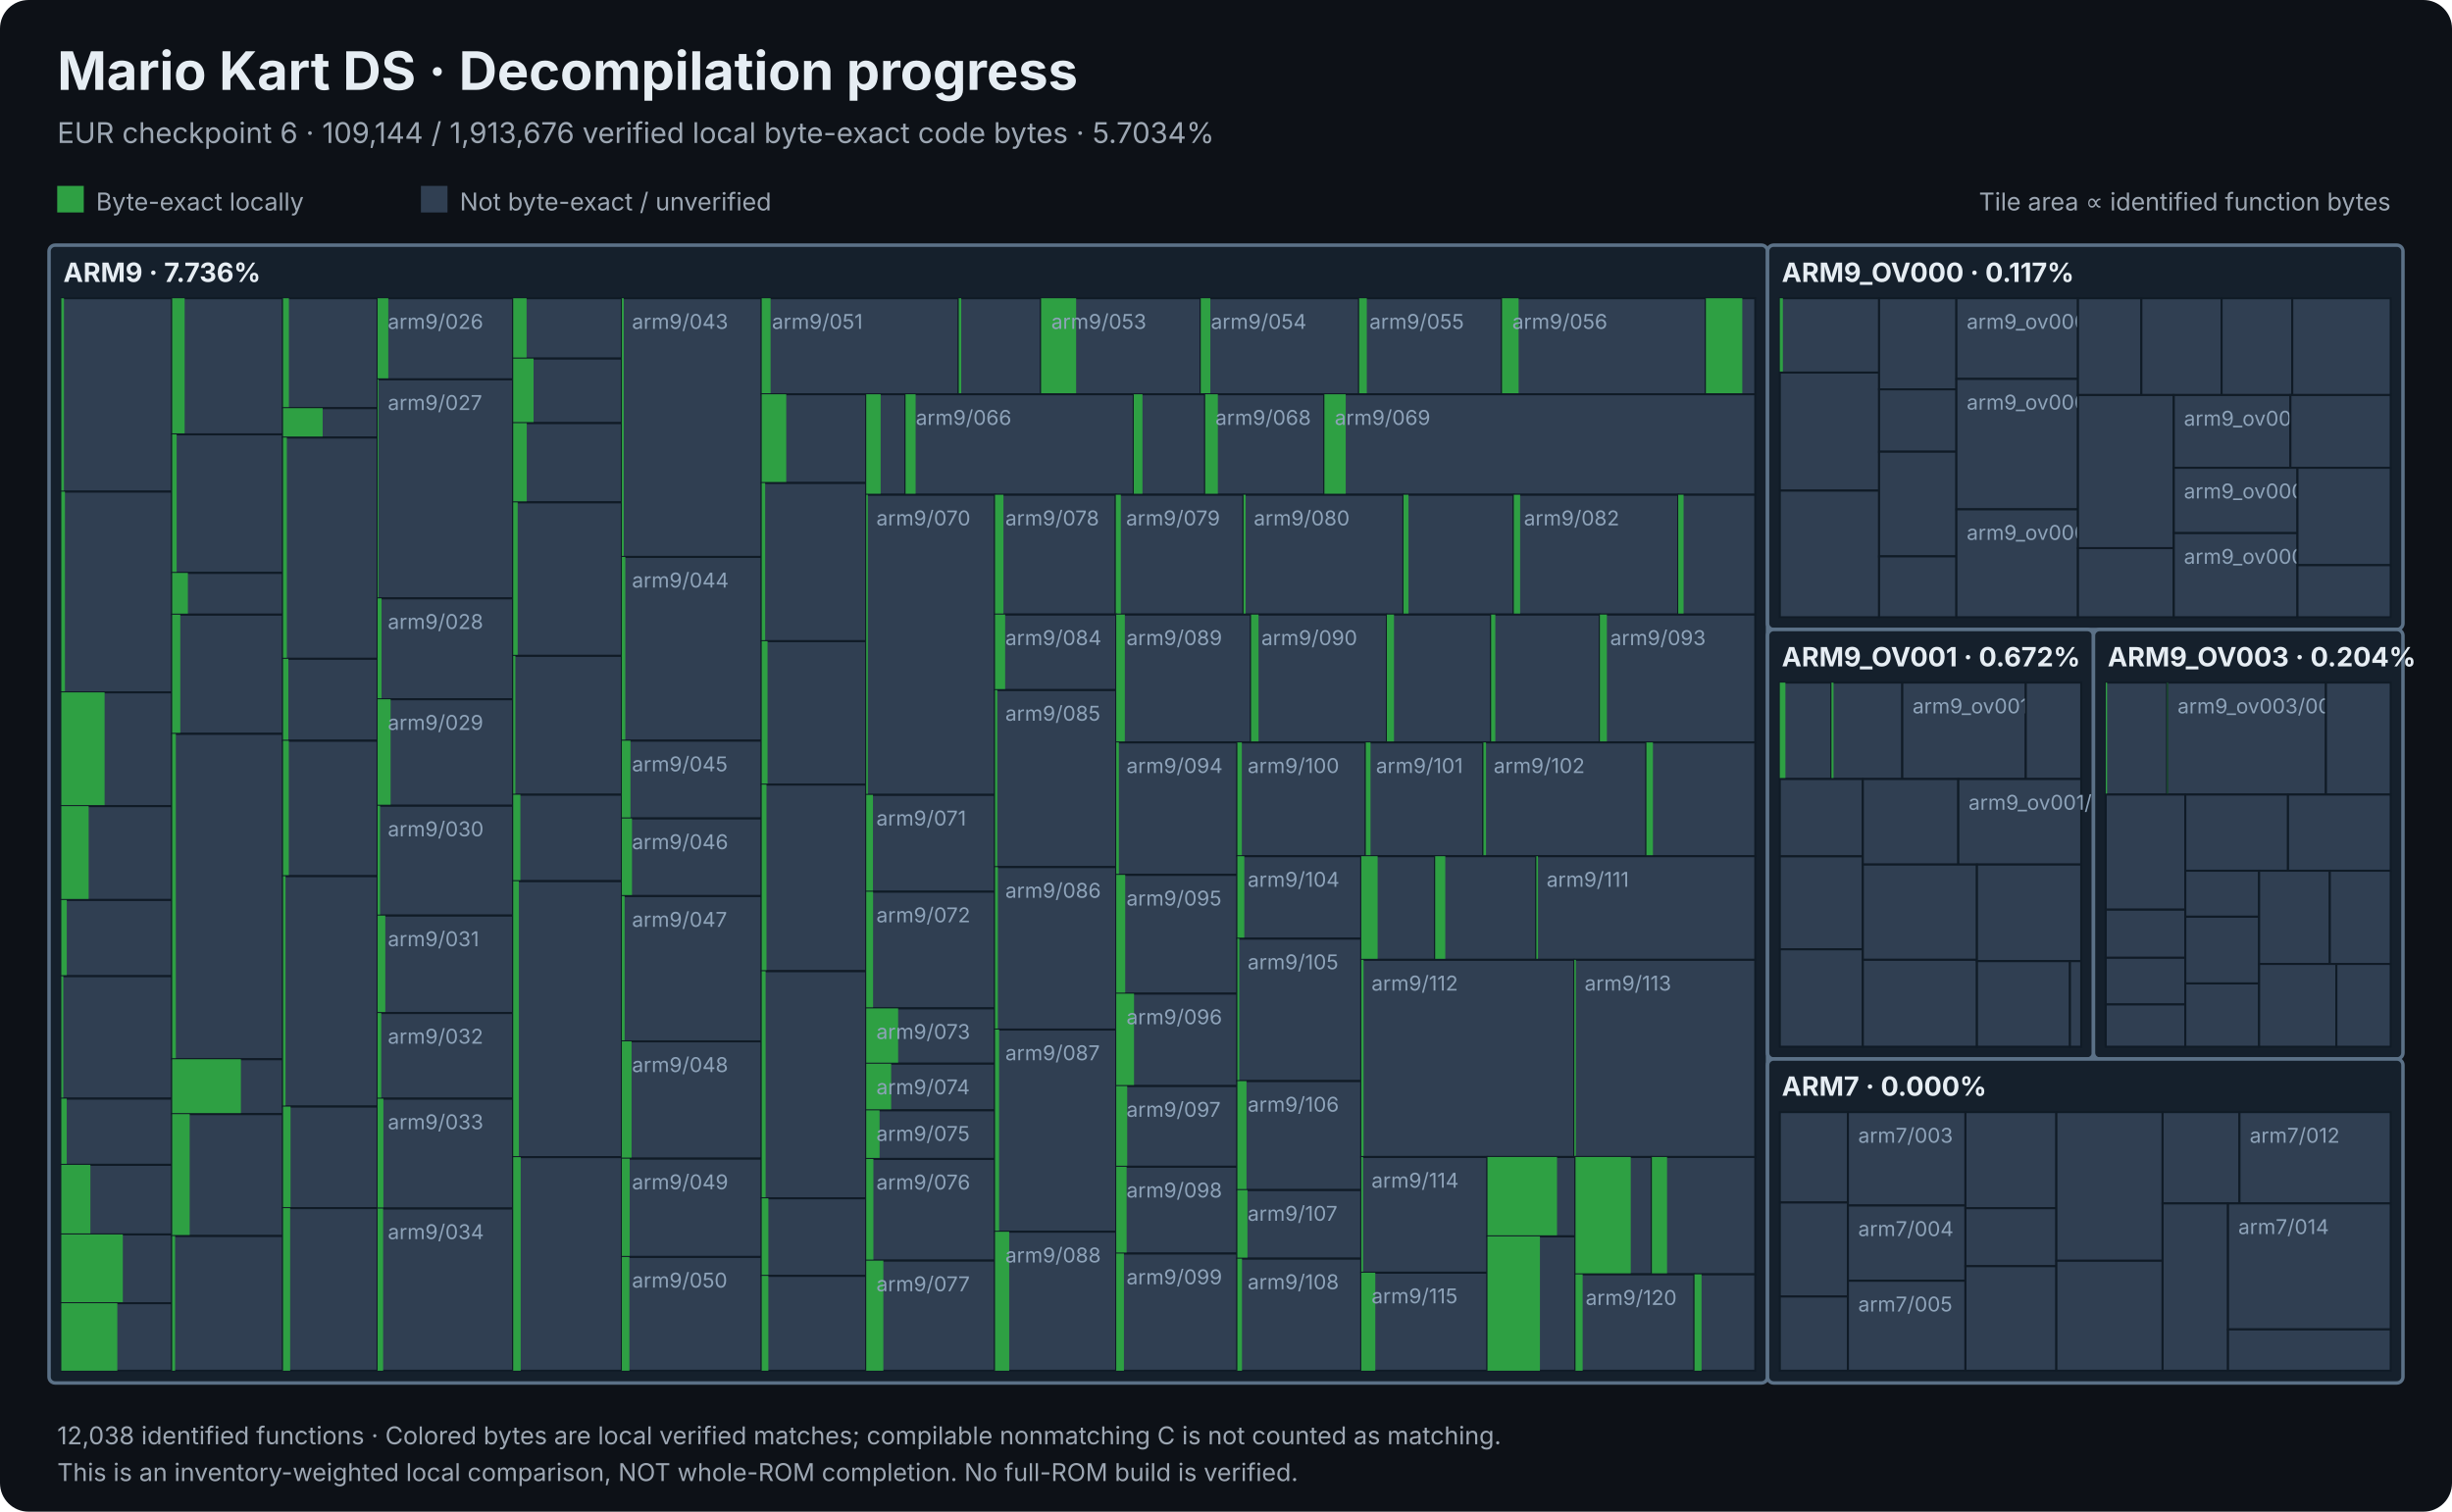
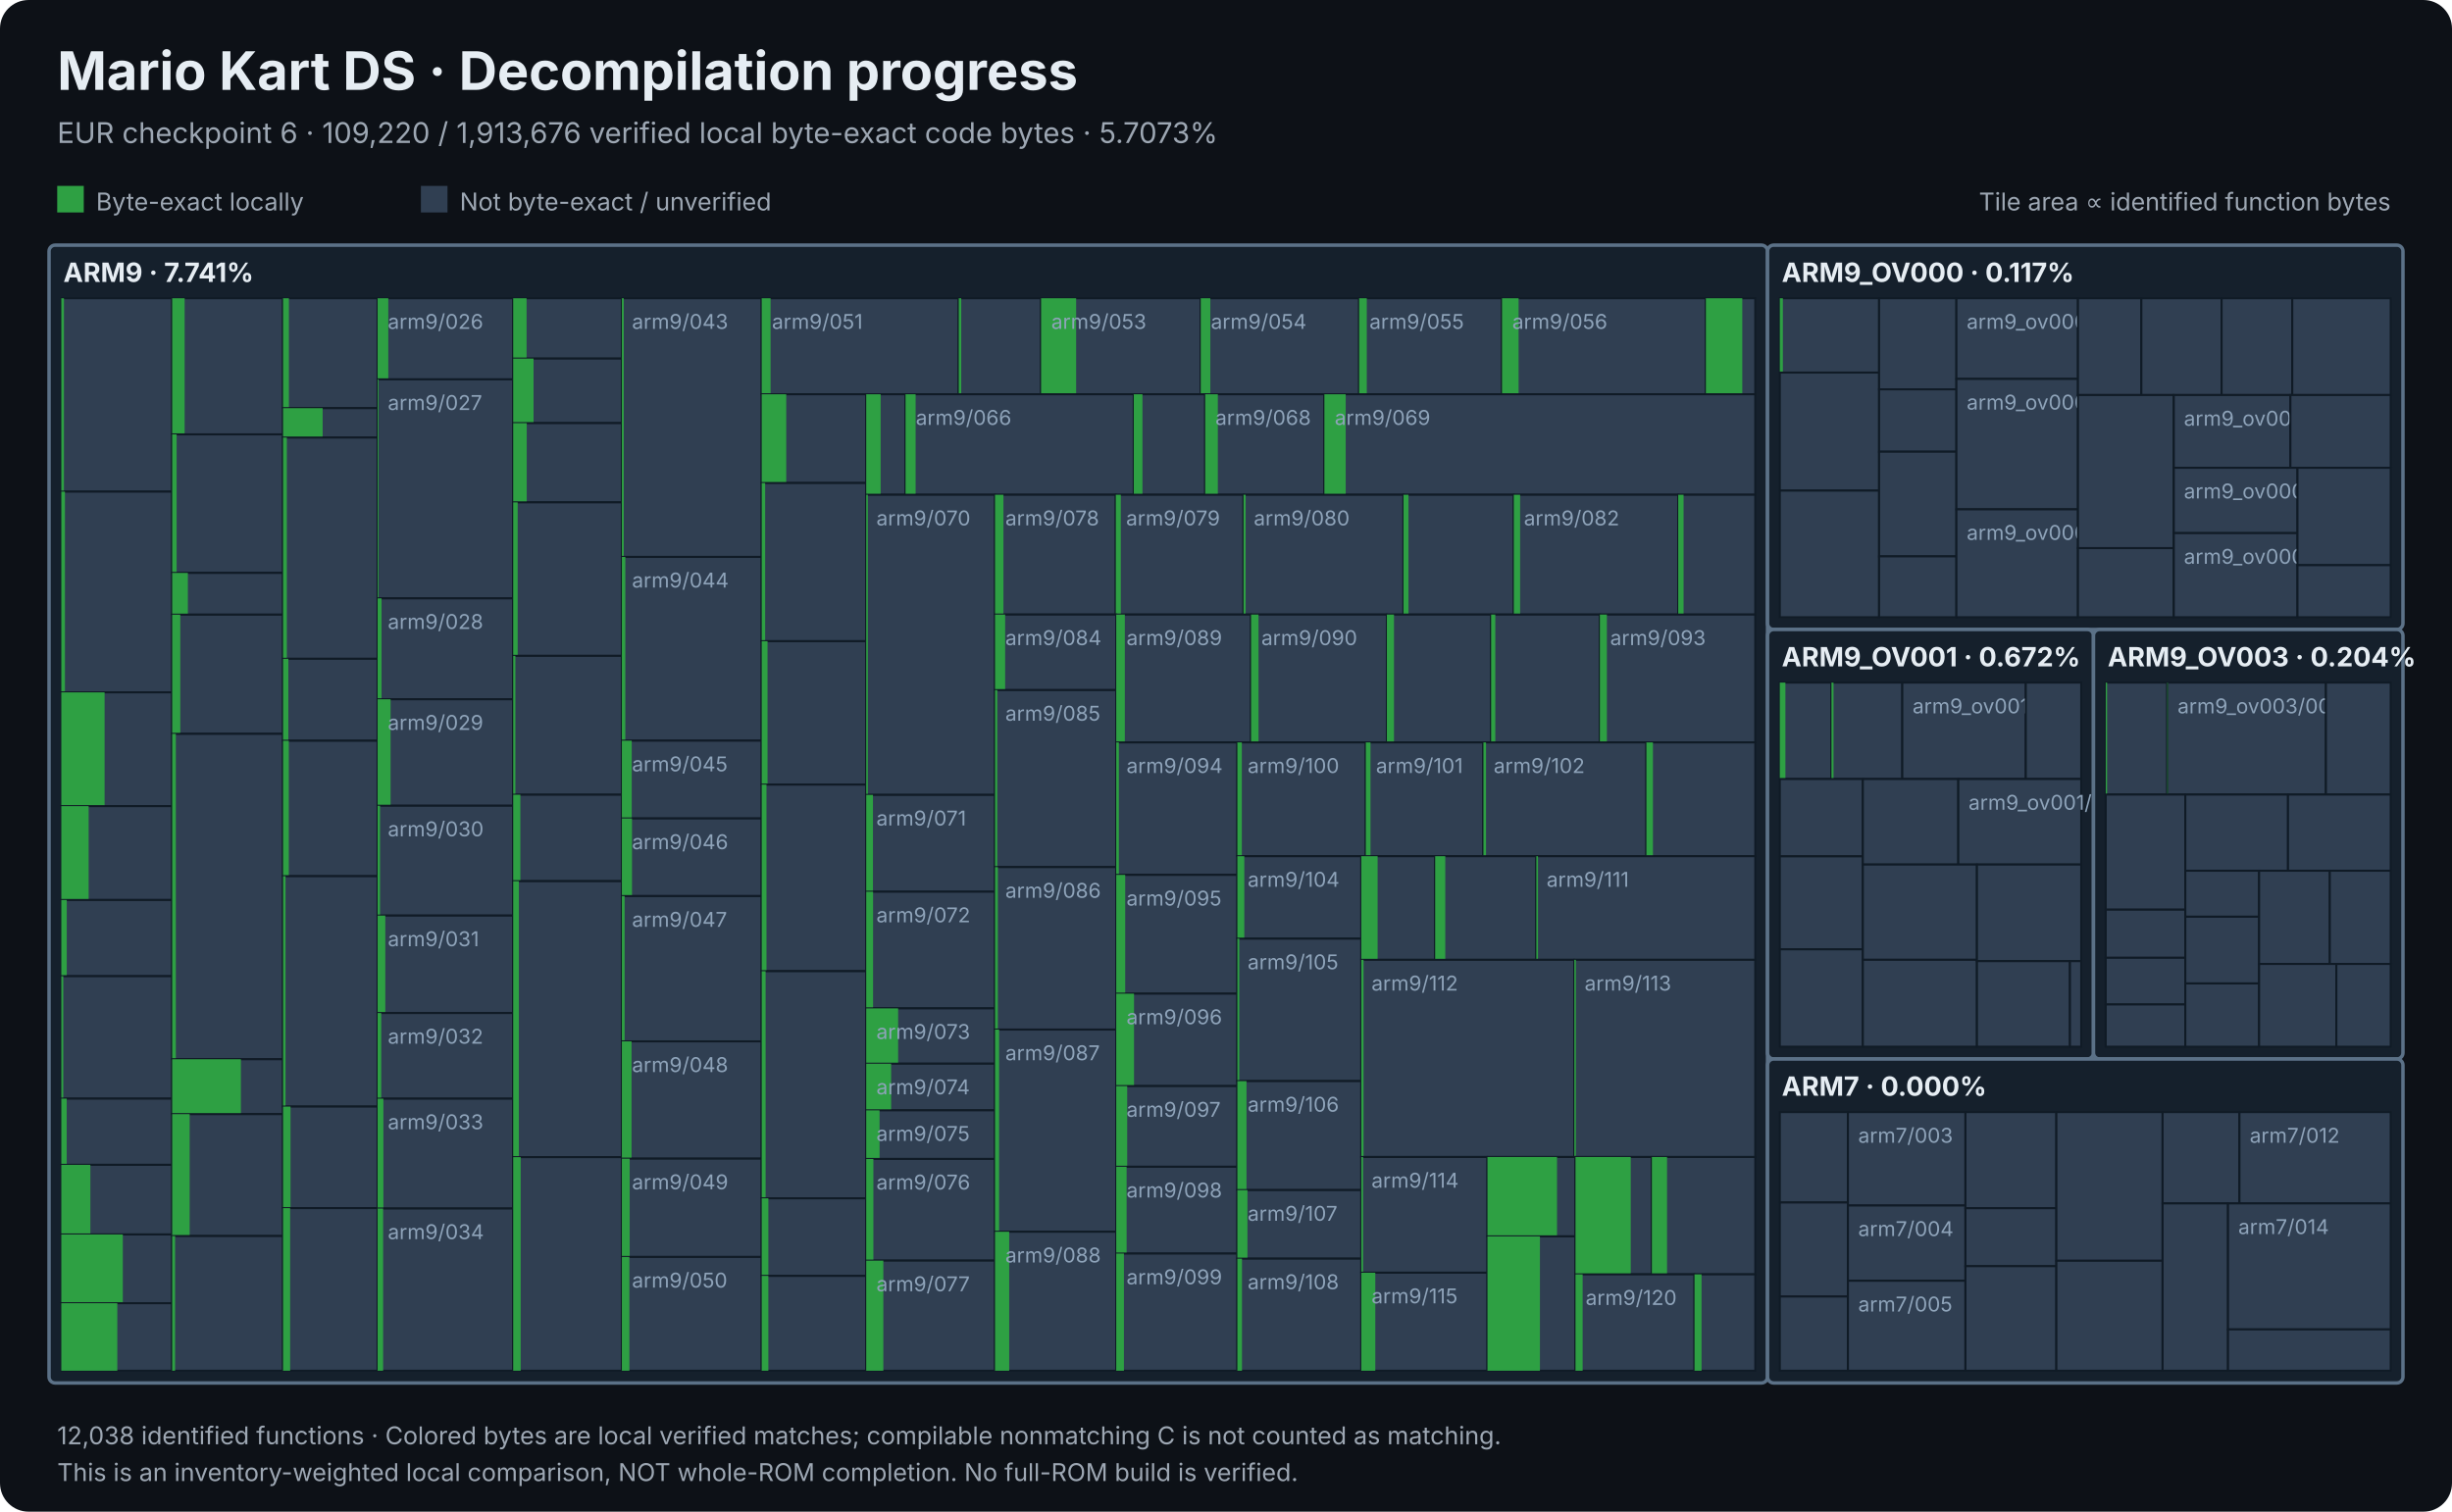
<svg xmlns="http://www.w3.org/2000/svg" viewBox="0 0 1200 740" width="1200" height="740" role="img" aria-label="Mario Kart DS local decompilation progress treemap">
  <rect width="1200" height="740" rx="14" fill="#0d1117" />
  <style>text{font-family:Inter,Segoe UI,Arial,sans-serif}.heading{fill:#e6edf3;font-weight:700}.light{fill:#9da7b3}.module{fill:#e6edf3;font-weight:700}.tile{fill:#8ea3b9;font-size:10px;pointer-events:none}</style>
  <text x="28" y="44" class="heading" font-size="26">Mario Kart DS · Decompilation progress</text>
-   <text x="28" y="70" class="light" font-size="14">EUR checkpoint 6 · 109,144 / 1,913,676 verified local byte-exact code bytes · 5.7034%</text>
+   <text x="28" y="70" class="light" font-size="14">EUR checkpoint 6 · 109,220 / 1,913,676 verified local byte-exact code bytes · 5.7073%</text>
  <rect x="28" y="91" width="13" height="13" fill="#2ea043" />
  <text x="47" y="103" class="light" font-size="12">Byte-exact locally</text>
  <rect x="206" y="91" width="13" height="13" fill="#303f52" />
  <text x="225" y="103" class="light" font-size="12">Not byte-exact / unverified</text>
  <text x="1170" y="103" text-anchor="end" class="light" font-size="12">Tile area ∝ identified function bytes</text>
  <rect x="24.00" y="120.00" width="841.03" height="557.00" rx="3" fill="#15202c" stroke="#5b7187" stroke-width="1.7" />
  <rect x="30.00" y="146.00" width="54.26" height="94.67" fill="#303f52" stroke="#101b26" stroke-width="1" />
  <rect x="30.00" y="146.00" width="1.303" height="94.67" fill="#2ea043" />
  <rect x="30.00" y="240.67" width="54.26" height="98.25" fill="#303f52" stroke="#101b26" stroke-width="1" />
  <rect x="30.00" y="240.67" width="1.788" height="98.25" fill="#2ea043" />
  <rect x="30.00" y="338.93" width="54.26" height="55.70" fill="#303f52" stroke="#101b26" stroke-width="1" />
  <rect x="30.00" y="338.93" width="21.188" height="55.70" fill="#2ea043" />
  <rect x="30.00" y="394.62" width="54.26" height="45.95" fill="#303f52" stroke="#101b26" stroke-width="1" />
  <rect x="30.00" y="394.62" width="13.384" height="45.95" fill="#2ea043" />
  <rect x="30.00" y="440.57" width="54.26" height="37.31" fill="#303f52" stroke="#101b26" stroke-width="1" />
  <rect x="30.00" y="440.57" width="2.672" height="37.31" fill="#2ea043" />
  <rect x="30.00" y="477.88" width="54.26" height="59.93" fill="#303f52" stroke="#101b26" stroke-width="1" />
  <rect x="30.00" y="477.88" width="0.977" height="59.93" fill="#2ea043" />
  <rect x="30.00" y="537.81" width="54.26" height="32.41" fill="#303f52" stroke="#101b26" stroke-width="1" />
  <rect x="30.00" y="537.81" width="2.653" height="32.41" fill="#2ea043" />
  <rect x="30.00" y="570.22" width="54.26" height="34.08" fill="#303f52" stroke="#101b26" stroke-width="1" />
  <rect x="30.00" y="570.22" width="14.222" height="34.08" fill="#2ea043" />
  <rect x="30.00" y="604.30" width="54.26" height="33.65" fill="#303f52" stroke="#101b26" stroke-width="1" />
  <rect x="30.00" y="604.30" width="30.109" height="33.65" fill="#2ea043" />
  <rect x="30.00" y="637.95" width="54.26" height="33.05" fill="#303f52" stroke="#101b26" stroke-width="1" />
  <rect x="30.00" y="637.95" width="27.411" height="33.05" fill="#2ea043" />
  <rect x="84.26" y="146.00" width="54.26" height="66.64" fill="#303f52" stroke="#101b26" stroke-width="1" />
  <rect x="84.26" y="146.00" width="6.096" height="66.64" fill="#2ea043" />
  <rect x="84.26" y="212.64" width="54.26" height="67.81" fill="#303f52" stroke="#101b26" stroke-width="1" />
  <rect x="84.26" y="212.64" width="2.187" height="67.81" fill="#2ea043" />
  <rect x="84.26" y="280.45" width="54.26" height="20.44" fill="#303f52" stroke="#101b26" stroke-width="1" />
  <rect x="84.26" y="280.45" width="7.682" height="20.44" fill="#2ea043" />
  <rect x="84.26" y="300.89" width="54.26" height="58.35" fill="#303f52" stroke="#101b26" stroke-width="1" />
  <rect x="84.26" y="300.89" width="3.972" height="58.35" fill="#2ea043" />
  <rect x="84.26" y="359.24" width="54.26" height="159.28" fill="#303f52" stroke="#101b26" stroke-width="1" />
  <rect x="84.26" y="359.24" width="1.792" height="159.28" fill="#2ea043" />
  <rect x="84.26" y="518.52" width="54.26" height="26.87" fill="#303f52" stroke="#101b26" stroke-width="1" />
  <rect x="84.26" y="518.52" width="33.626" height="26.87" fill="#2ea043" />
  <rect x="84.26" y="545.39" width="54.26" height="59.68" fill="#303f52" stroke="#101b26" stroke-width="1" />
  <rect x="84.26" y="545.39" width="8.560" height="59.68" fill="#2ea043" />
  <rect x="84.26" y="605.07" width="54.26" height="65.93" fill="#303f52" stroke="#101b26" stroke-width="1" />
  <rect x="84.26" y="605.07" width="1.436" height="65.93" fill="#2ea043" />
  <rect x="138.52" y="146.00" width="46.28" height="53.80" fill="#303f52" stroke="#101b26" stroke-width="1" />
  <rect x="138.52" y="146.00" width="2.861" height="53.80" fill="#2ea043" />
  <rect x="138.52" y="199.80" width="46.28" height="14.40" fill="#303f52" stroke="#101b26" stroke-width="1" />
  <rect x="138.52" y="199.80" width="19.378" height="14.40" fill="#2ea043" />
  <rect x="138.52" y="214.20" width="46.28" height="108.30" fill="#303f52" stroke="#101b26" stroke-width="1" />
  <rect x="138.52" y="214.20" width="1.864" height="108.30" fill="#2ea043" />
  <rect x="138.52" y="322.50" width="46.28" height="40.12" fill="#303f52" stroke="#101b26" stroke-width="1" />
  <rect x="138.52" y="322.50" width="2.609" height="40.12" fill="#2ea043" />
  <rect x="138.52" y="362.62" width="46.28" height="66.30" fill="#303f52" stroke="#101b26" stroke-width="1" />
  <rect x="138.52" y="362.62" width="2.819" height="66.30" fill="#2ea043" />
  <rect x="138.52" y="428.92" width="46.28" height="112.77" fill="#303f52" stroke="#101b26" stroke-width="1" />
  <rect x="138.52" y="428.92" width="1.227" height="112.77" fill="#2ea043" />
  <rect x="138.52" y="541.70" width="46.28" height="49.72" fill="#303f52" stroke="#101b26" stroke-width="1" />
  <rect x="138.52" y="541.70" width="3.659" height="49.72" fill="#2ea043" />
  <rect x="138.52" y="591.41" width="46.28" height="79.59" fill="#303f52" stroke="#101b26" stroke-width="1" />
  <rect x="138.52" y="591.41" width="3.476" height="79.59" fill="#2ea043" />
  <rect x="184.80" y="146.00" width="66.35" height="39.71" fill="#303f52" stroke="#101b26" stroke-width="1" />
  <rect x="184.80" y="146.00" width="5.225" height="39.71" fill="#2ea043" />
  <text x="189.8" y="161.0" class="tile">arm9/026</text>
  <rect x="184.80" y="185.71" width="66.35" height="107.21" fill="#303f52" stroke="#101b26" stroke-width="1" />
  <rect x="184.80" y="185.71" width="0.442" height="107.21" fill="#2ea043" />
  <text x="189.8" y="200.7" class="tile">arm9/027</text>
  <rect x="184.80" y="292.92" width="66.35" height="49.38" fill="#303f52" stroke="#101b26" stroke-width="1" />
  <rect x="184.80" y="292.92" width="1.930" height="49.38" fill="#2ea043" />
  <text x="189.8" y="307.9" class="tile">arm9/028</text>
  <rect x="184.80" y="342.31" width="66.35" height="52.12" fill="#303f52" stroke="#101b26" stroke-width="1" />
  <rect x="184.80" y="342.31" width="6.347" height="52.12" fill="#2ea043" />
  <text x="189.8" y="357.3" class="tile">arm9/029</text>
  <rect x="184.80" y="394.43" width="66.35" height="53.78" fill="#303f52" stroke="#101b26" stroke-width="1" />
  <rect x="184.80" y="394.43" width="1.193" height="53.78" fill="#2ea043" />
  <text x="189.8" y="409.4" class="tile">arm9/030</text>
  <rect x="184.80" y="448.21" width="66.35" height="47.69" fill="#303f52" stroke="#101b26" stroke-width="1" />
  <rect x="184.80" y="448.21" width="3.763" height="47.69" fill="#2ea043" />
  <text x="189.8" y="463.2" class="tile">arm9/031</text>
  <rect x="184.80" y="495.90" width="66.35" height="41.94" fill="#303f52" stroke="#101b26" stroke-width="1" />
  <rect x="184.80" y="495.90" width="1.768" height="41.94" fill="#2ea043" />
  <text x="189.8" y="510.9" class="tile">arm9/032</text>
  <rect x="184.80" y="537.83" width="66.35" height="53.77" fill="#303f52" stroke="#101b26" stroke-width="1" />
  <rect x="184.80" y="537.83" width="2.828" height="53.77" fill="#2ea043" />
  <text x="189.8" y="552.8" class="tile">arm9/033</text>
  <rect x="184.80" y="591.60" width="66.35" height="79.40" fill="#303f52" stroke="#101b26" stroke-width="1" />
  <rect x="184.80" y="591.60" width="2.699" height="79.40" fill="#2ea043" />
  <text x="189.8" y="606.6" class="tile">arm9/034</text>
  <rect x="251.16" y="146.00" width="53.18" height="29.53" fill="#303f52" stroke="#101b26" stroke-width="1" />
  <rect x="251.16" y="146.00" width="6.540" height="29.53" fill="#2ea043" />
  <rect x="251.16" y="175.53" width="53.18" height="31.60" fill="#303f52" stroke="#101b26" stroke-width="1" />
  <rect x="251.16" y="175.53" width="9.959" height="31.60" fill="#2ea043" />
  <rect x="251.16" y="207.13" width="53.18" height="38.79" fill="#303f52" stroke="#101b26" stroke-width="1" />
  <rect x="251.16" y="207.13" width="6.618" height="38.79" fill="#2ea043" />
  <rect x="251.16" y="245.92" width="53.18" height="75.14" fill="#303f52" stroke="#101b26" stroke-width="1" />
  <rect x="251.16" y="245.92" width="2.189" height="75.14" fill="#2ea043" />
  <rect x="251.16" y="321.06" width="53.18" height="67.98" fill="#303f52" stroke="#101b26" stroke-width="1" />
  <rect x="251.16" y="321.06" width="1.063" height="67.98" fill="#2ea043" />
  <rect x="251.16" y="389.04" width="53.18" height="42.31" fill="#303f52" stroke="#101b26" stroke-width="1" />
  <rect x="251.16" y="389.04" width="3.504" height="42.31" fill="#2ea043" />
  <rect x="251.16" y="431.36" width="53.18" height="135.10" fill="#303f52" stroke="#101b26" stroke-width="1" />
  <rect x="251.16" y="431.36" width="2.776" height="135.10" fill="#2ea043" />
  <rect x="251.16" y="566.45" width="53.18" height="104.55" fill="#303f52" stroke="#101b26" stroke-width="1" />
  <rect x="251.16" y="566.45" width="3.659" height="104.55" fill="#2ea043" />
  <rect x="304.34" y="146.00" width="68.42" height="126.63" fill="#303f52" stroke="#101b26" stroke-width="1" />
  <rect x="304.34" y="146.00" width="0.925" height="126.63" fill="#2ea043" />
  <text x="309.3" y="161.0" class="tile">arm9/043</text>
  <rect x="304.34" y="272.63" width="68.42" height="89.96" fill="#303f52" stroke="#101b26" stroke-width="1" />
  <rect x="304.34" y="272.63" width="1.690" height="89.96" fill="#2ea043" />
  <text x="309.3" y="287.6" class="tile">arm9/044</text>
  <rect x="304.34" y="362.58" width="68.42" height="38.08" fill="#303f52" stroke="#101b26" stroke-width="1" />
-   <rect x="304.34" y="362.58" width="4.205" height="38.08" fill="#2ea043" />
+   <rect x="304.34" y="362.58" width="4.827" height="38.08" fill="#2ea043" />
  <text x="309.3" y="377.6" class="tile">arm9/045</text>
  <rect x="304.34" y="400.66" width="68.42" height="37.99" fill="#303f52" stroke="#101b26" stroke-width="1" />
  <rect x="304.34" y="400.66" width="4.953" height="37.99" fill="#2ea043" />
  <text x="309.3" y="415.7" class="tile">arm9/046</text>
  <rect x="304.34" y="438.65" width="68.42" height="71.12" fill="#303f52" stroke="#101b26" stroke-width="1" />
  <rect x="304.34" y="438.65" width="1.349" height="71.12" fill="#2ea043" />
  <text x="309.3" y="453.7" class="tile">arm9/047</text>
  <rect x="304.34" y="509.77" width="68.42" height="57.42" fill="#303f52" stroke="#101b26" stroke-width="1" />
  <rect x="304.34" y="509.77" width="4.731" height="57.42" fill="#2ea043" />
  <text x="309.3" y="524.8" class="tile">arm9/048</text>
  <rect x="304.34" y="567.19" width="68.42" height="48.12" fill="#303f52" stroke="#101b26" stroke-width="1" />
  <rect x="304.34" y="567.19" width="3.833" height="48.12" fill="#2ea043" />
  <text x="309.3" y="582.2" class="tile">arm9/049</text>
  <rect x="304.34" y="615.31" width="68.42" height="55.69" fill="#303f52" stroke="#101b26" stroke-width="1" />
  <rect x="304.34" y="615.31" width="3.681" height="55.69" fill="#2ea043" />
  <text x="309.3" y="630.3" class="tile">arm9/050</text>
  <rect x="372.77" y="146.00" width="96.43" height="47.00" fill="#303f52" stroke="#101b26" stroke-width="1" />
  <rect x="372.77" y="146.00" width="4.348" height="47.00" fill="#2ea043" />
  <text x="377.8" y="161.0" class="tile">arm9/051</text>
  <rect x="469.20" y="146.00" width="40.30" height="47.00" fill="#303f52" stroke="#101b26" stroke-width="1" />
  <rect x="469.20" y="146.00" width="1.220" height="47.00" fill="#2ea043" />
  <rect x="509.50" y="146.00" width="78.14" height="47.00" fill="#303f52" stroke="#101b26" stroke-width="1" />
  <rect x="509.50" y="146.00" width="17.155" height="47.00" fill="#2ea043" />
  <text x="514.5" y="161.0" class="tile">arm9/053</text>
  <rect x="587.64" y="146.00" width="77.53" height="47.00" fill="#303f52" stroke="#101b26" stroke-width="1" />
  <rect x="587.64" y="146.00" width="4.693" height="47.00" fill="#2ea043" />
  <text x="592.6" y="161.0" class="tile">arm9/054</text>
  <rect x="665.16" y="146.00" width="69.92" height="47.00" fill="#303f52" stroke="#101b26" stroke-width="1" />
  <rect x="665.16" y="146.00" width="3.738" height="47.00" fill="#2ea043" />
  <text x="670.2" y="161.0" class="tile">arm9/055</text>
  <rect x="735.08" y="146.00" width="99.77" height="47.00" fill="#303f52" stroke="#101b26" stroke-width="1" />
  <rect x="735.08" y="146.00" width="8.113" height="47.00" fill="#2ea043" />
  <text x="740.1" y="161.0" class="tile">arm9/056</text>
  <rect x="834.85" y="146.00" width="24.18" height="47.00" fill="#303f52" stroke="#101b26" stroke-width="1" />
  <rect x="834.85" y="146.00" width="17.817" height="47.00" fill="#2ea043" />
  <rect x="372.77" y="193.00" width="51.16" height="43.45" fill="#303f52" stroke="#101b26" stroke-width="1" />
  <rect x="372.77" y="193.00" width="12.017" height="43.45" fill="#2ea043" />
  <rect x="372.77" y="236.45" width="51.16" height="77.43" fill="#303f52" stroke="#101b26" stroke-width="1" />
  <rect x="372.77" y="236.45" width="1.698" height="77.43" fill="#2ea043" />
  <rect x="372.77" y="313.88" width="51.16" height="70.22" fill="#303f52" stroke="#101b26" stroke-width="1" />
  <rect x="372.77" y="313.88" width="2.857" height="70.22" fill="#2ea043" />
  <rect x="372.77" y="384.09" width="51.16" height="91.33" fill="#303f52" stroke="#101b26" stroke-width="1" />
  <rect x="372.77" y="384.09" width="2.347" height="91.33" fill="#2ea043" />
  <rect x="372.77" y="475.43" width="51.16" height="111.18" fill="#303f52" stroke="#101b26" stroke-width="1" />
  <rect x="372.77" y="475.43" width="1.917" height="111.18" fill="#2ea043" />
  <rect x="372.77" y="586.61" width="51.16" height="37.96" fill="#303f52" stroke="#101b26" stroke-width="1" />
  <rect x="372.77" y="586.61" width="3.266" height="37.96" fill="#2ea043" />
  <rect x="372.77" y="624.57" width="51.16" height="46.43" fill="#303f52" stroke="#101b26" stroke-width="1" />
  <rect x="372.77" y="624.57" width="3.261" height="46.43" fill="#2ea043" />
  <rect x="423.93" y="193.00" width="19.24" height="49.20" fill="#303f52" stroke="#101b26" stroke-width="1" />
  <rect x="423.93" y="193.00" width="7.054" height="49.20" fill="#2ea043" />
  <rect x="443.17" y="193.00" width="111.70" height="49.20" fill="#303f52" stroke="#101b26" stroke-width="1" />
  <rect x="443.17" y="193.00" width="4.926" height="49.20" fill="#2ea043" />
  <text x="448.2" y="208.0" class="tile">arm9/066</text>
  <rect x="554.87" y="193.00" width="34.95" height="49.20" fill="#303f52" stroke="#101b26" stroke-width="1" />
  <rect x="554.87" y="193.00" width="4.243" height="49.20" fill="#2ea043" />
  <rect x="589.82" y="193.00" width="58.33" height="49.20" fill="#303f52" stroke="#101b26" stroke-width="1" />
  <rect x="589.82" y="193.00" width="6.180" height="49.20" fill="#2ea043" />
  <text x="594.8" y="208.0" class="tile">arm9/068</text>
  <rect x="648.15" y="193.00" width="210.88" height="49.20" fill="#303f52" stroke="#101b26" stroke-width="1" />
  <rect x="648.15" y="193.00" width="10.435" height="49.20" fill="#2ea043" />
  <text x="653.2" y="208.0" class="tile">arm9/069</text>
  <rect x="423.93" y="242.20" width="63.03" height="146.92" fill="#303f52" stroke="#101b26" stroke-width="1" />
  <rect x="423.93" y="242.20" width="0.789" height="146.92" fill="#2ea043" />
  <text x="428.9" y="257.2" class="tile">arm9/070</text>
  <rect x="423.93" y="389.12" width="63.03" height="47.39" fill="#303f52" stroke="#101b26" stroke-width="1" />
  <rect x="423.93" y="389.12" width="3.287" height="47.39" fill="#2ea043" />
  <text x="428.9" y="404.1" class="tile">arm9/071</text>
  <rect x="423.93" y="436.51" width="63.03" height="57.12" fill="#303f52" stroke="#101b26" stroke-width="1" />
  <rect x="423.93" y="436.51" width="3.349" height="57.12" fill="#2ea043" />
  <text x="428.9" y="451.5" class="tile">arm9/072</text>
  <rect x="423.93" y="493.63" width="63.03" height="27.06" fill="#303f52" stroke="#101b26" stroke-width="1" />
  <rect x="423.93" y="493.63" width="15.609" height="27.06" fill="#2ea043" />
  <text x="428.9" y="508.6" class="tile">arm9/073</text>
  <rect x="423.93" y="520.70" width="63.03" height="22.84" fill="#303f52" stroke="#101b26" stroke-width="1" />
  <rect x="423.93" y="520.70" width="12.192" height="22.84" fill="#2ea043" />
  <text x="428.9" y="535.7" class="tile">arm9/074</text>
  <rect x="423.93" y="543.54" width="63.03" height="23.80" fill="#303f52" stroke="#101b26" stroke-width="1" />
  <rect x="423.93" y="543.54" width="6.518" height="23.80" fill="#2ea043" />
  <text x="428.9" y="558.5" class="tile">arm9/075</text>
  <rect x="423.93" y="567.34" width="63.03" height="49.77" fill="#303f52" stroke="#101b26" stroke-width="1" />
  <rect x="423.93" y="567.34" width="3.505" height="49.77" fill="#2ea043" />
  <text x="428.9" y="582.3" class="tile">arm9/076</text>
  <rect x="423.93" y="617.11" width="63.03" height="53.89" fill="#303f52" stroke="#101b26" stroke-width="1" />
  <rect x="423.93" y="617.11" width="8.371" height="53.89" fill="#2ea043" />
  <text x="428.9" y="632.1" class="tile">arm9/077</text>
  <rect x="486.96" y="242.20" width="59.11" height="58.65" fill="#303f52" stroke="#101b26" stroke-width="1" />
  <rect x="486.96" y="242.20" width="4.122" height="58.65" fill="#2ea043" />
  <text x="492.0" y="257.2" class="tile">arm9/078</text>
  <rect x="546.07" y="242.20" width="62.50" height="58.65" fill="#303f52" stroke="#101b26" stroke-width="1" />
  <rect x="546.07" y="242.20" width="2.443" height="58.65" fill="#2ea043" />
  <text x="551.1" y="257.2" class="tile">arm9/079</text>
  <rect x="608.57" y="242.20" width="78.28" height="58.65" fill="#303f52" stroke="#101b26" stroke-width="1" />
  <rect x="608.57" y="242.20" width="1.041" height="58.65" fill="#2ea043" />
  <text x="613.6" y="257.2" class="tile">arm9/080</text>
  <rect x="686.85" y="242.20" width="54.00" height="58.65" fill="#303f52" stroke="#101b26" stroke-width="1" />
  <rect x="686.85" y="242.20" width="2.465" height="58.65" fill="#2ea043" />
  <rect x="740.84" y="242.20" width="80.48" height="58.65" fill="#303f52" stroke="#101b26" stroke-width="1" />
  <rect x="740.84" y="242.20" width="3.102" height="58.65" fill="#2ea043" />
  <text x="745.8" y="257.2" class="tile">arm9/082</text>
  <rect x="821.32" y="242.20" width="37.71" height="58.65" fill="#303f52" stroke="#101b26" stroke-width="1" />
  <rect x="821.32" y="242.20" width="2.613" height="58.65" fill="#2ea043" />
  <rect x="486.96" y="300.85" width="59.32" height="36.97" fill="#303f52" stroke="#101b26" stroke-width="1" />
  <rect x="486.96" y="300.85" width="4.954" height="36.97" fill="#2ea043" />
  <text x="492.0" y="315.8" class="tile">arm9/084</text>
  <rect x="486.96" y="337.82" width="59.32" height="86.64" fill="#303f52" stroke="#101b26" stroke-width="1" />
  <rect x="486.96" y="337.82" width="1.122" height="86.64" fill="#2ea043" />
  <text x="492.0" y="352.8" class="tile">arm9/085</text>
  <rect x="486.96" y="424.47" width="59.32" height="79.53" fill="#303f52" stroke="#101b26" stroke-width="1" />
  <rect x="486.96" y="424.47" width="1.394" height="79.53" fill="#2ea043" />
  <text x="492.0" y="439.5" class="tile">arm9/086</text>
  <rect x="486.96" y="504.00" width="59.32" height="98.96" fill="#303f52" stroke="#101b26" stroke-width="1" />
  <rect x="486.96" y="504.00" width="1.996" height="98.96" fill="#2ea043" />
  <text x="492.0" y="519.0" class="tile">arm9/087</text>
  <rect x="486.96" y="602.96" width="59.32" height="68.04" fill="#303f52" stroke="#101b26" stroke-width="1" />
  <rect x="486.96" y="602.96" width="6.941" height="68.04" fill="#2ea043" />
  <text x="492.0" y="618.0" class="tile">arm9/088</text>
  <rect x="546.28" y="300.85" width="65.98" height="62.59" fill="#303f52" stroke="#101b26" stroke-width="1" />
  <rect x="546.28" y="300.85" width="4.201" height="62.59" fill="#2ea043" />
  <text x="551.3" y="315.8" class="tile">arm9/089</text>
  <rect x="612.26" y="300.85" width="66.47" height="62.59" fill="#303f52" stroke="#101b26" stroke-width="1" />
  <rect x="612.26" y="300.85" width="3.663" height="62.59" fill="#2ea043" />
  <text x="617.3" y="315.8" class="tile">arm9/090</text>
  <rect x="678.73" y="300.85" width="51.02" height="62.59" fill="#303f52" stroke="#101b26" stroke-width="1" />
  <rect x="678.73" y="300.85" width="3.484" height="62.59" fill="#2ea043" />
  <rect x="729.75" y="300.85" width="53.24" height="62.59" fill="#303f52" stroke="#101b26" stroke-width="1" />
  <rect x="729.75" y="300.85" width="2.051" height="62.59" fill="#2ea043" />
  <rect x="782.98" y="300.85" width="76.05" height="62.59" fill="#303f52" stroke="#101b26" stroke-width="1" />
  <rect x="782.98" y="300.85" width="3.424" height="62.59" fill="#2ea043" />
  <text x="788.0" y="315.8" class="tile">arm9/093</text>
  <rect x="546.28" y="363.44" width="59.28" height="64.83" fill="#303f52" stroke="#101b26" stroke-width="1" />
  <rect x="546.28" y="363.44" width="1.288" height="64.83" fill="#2ea043" />
  <text x="551.3" y="378.4" class="tile">arm9/094</text>
  <rect x="546.28" y="428.27" width="59.28" height="58.15" fill="#303f52" stroke="#101b26" stroke-width="1" />
  <rect x="546.28" y="428.27" width="4.393" height="58.15" fill="#2ea043" />
  <text x="551.3" y="443.3" class="tile">arm9/095</text>
  <rect x="546.28" y="486.42" width="59.28" height="45.24" fill="#303f52" stroke="#101b26" stroke-width="1" />
  <rect x="546.28" y="486.42" width="8.704" height="45.24" fill="#2ea043" />
  <text x="551.3" y="501.4" class="tile">arm9/096</text>
  <rect x="546.28" y="531.66" width="59.28" height="39.50" fill="#303f52" stroke="#101b26" stroke-width="1" />
  <rect x="546.28" y="531.66" width="5.363" height="39.50" fill="#2ea043" />
  <text x="551.3" y="546.7" class="tile">arm9/097</text>
  <rect x="546.28" y="571.16" width="59.28" height="42.50" fill="#303f52" stroke="#101b26" stroke-width="1" />
  <rect x="546.28" y="571.16" width="5.073" height="42.50" fill="#2ea043" />
  <text x="551.3" y="586.2" class="tile">arm9/098</text>
  <rect x="546.28" y="613.65" width="59.28" height="57.35" fill="#303f52" stroke="#101b26" stroke-width="1" />
  <rect x="546.28" y="613.65" width="3.759" height="57.35" fill="#2ea043" />
  <text x="551.3" y="628.7" class="tile">arm9/099</text>
  <rect x="605.56" y="363.44" width="62.85" height="55.69" fill="#303f52" stroke="#101b26" stroke-width="1" />
  <rect x="605.56" y="363.44" width="2.193" height="55.69" fill="#2ea043" />
  <text x="610.6" y="378.4" class="tile">arm9/100</text>
  <rect x="668.42" y="363.44" width="57.56" height="55.69" fill="#303f52" stroke="#101b26" stroke-width="1" />
  <rect x="668.42" y="363.44" width="2.294" height="55.69" fill="#2ea043" />
  <text x="673.4" y="378.4" class="tile">arm9/101</text>
  <rect x="725.98" y="363.44" width="79.76" height="55.69" fill="#303f52" stroke="#101b26" stroke-width="1" />
  <rect x="725.98" y="363.44" width="1.275" height="55.69" fill="#2ea043" />
  <text x="731.0" y="378.4" class="tile">arm9/102</text>
  <rect x="805.74" y="363.44" width="53.30" height="55.69" fill="#303f52" stroke="#101b26" stroke-width="1" />
  <rect x="805.74" y="363.44" width="3.200" height="55.69" fill="#2ea043" />
  <rect x="605.56" y="419.13" width="60.64" height="40.36" fill="#303f52" stroke="#101b26" stroke-width="1" />
  <rect x="605.56" y="419.13" width="3.397" height="40.36" fill="#2ea043" />
  <text x="610.6" y="434.1" class="tile">arm9/104</text>
  <rect x="605.56" y="459.49" width="60.64" height="69.74" fill="#303f52" stroke="#101b26" stroke-width="1" />
  <rect x="605.56" y="459.49" width="0.938" height="69.74" fill="#2ea043" />
  <text x="610.6" y="474.5" class="tile">arm9/105</text>
  <rect x="605.56" y="529.23" width="60.64" height="53.35" fill="#303f52" stroke="#101b26" stroke-width="1" />
  <rect x="605.56" y="529.23" width="4.473" height="53.35" fill="#2ea043" />
  <text x="610.6" y="544.2" class="tile">arm9/106</text>
  <rect x="605.56" y="582.58" width="60.64" height="33.57" fill="#303f52" stroke="#101b26" stroke-width="1" />
  <rect x="605.56" y="582.58" width="4.938" height="33.57" fill="#2ea043" />
  <text x="610.6" y="597.6" class="tile">arm9/107</text>
  <rect x="605.56" y="616.15" width="60.64" height="54.85" fill="#303f52" stroke="#101b26" stroke-width="1" />
  <rect x="605.56" y="616.15" width="2.260" height="54.85" fill="#2ea043" />
  <text x="610.6" y="631.1" class="tile">arm9/108</text>
  <rect x="666.21" y="419.13" width="36.16" height="50.72" fill="#303f52" stroke="#101b26" stroke-width="1" />
  <rect x="666.21" y="419.13" width="7.984" height="50.72" fill="#2ea043" />
  <rect x="702.37" y="419.13" width="49.50" height="50.72" fill="#303f52" stroke="#101b26" stroke-width="1" />
  <rect x="702.37" y="419.13" width="4.938" height="50.72" fill="#2ea043" />
  <rect x="751.87" y="419.13" width="107.17" height="50.72" fill="#303f52" stroke="#101b26" stroke-width="1" />
  <rect x="751.87" y="419.13" width="0.811" height="50.72" fill="#2ea043" />
  <text x="756.9" y="434.1" class="tile">arm9/111</text>
  <rect x="666.21" y="469.86" width="104.26" height="96.52" fill="#303f52" stroke="#101b26" stroke-width="1" />
  <rect x="666.21" y="469.86" width="1.110" height="96.52" fill="#2ea043" />
  <text x="671.2" y="484.9" class="tile">arm9/112</text>
  <rect x="770.47" y="469.86" width="88.56" height="96.52" fill="#303f52" stroke="#101b26" stroke-width="1" />
  <rect x="770.47" y="469.86" width="0.762" height="96.52" fill="#2ea043" />
  <text x="775.5" y="484.9" class="tile">arm9/113</text>
  <rect x="666.21" y="566.38" width="61.76" height="56.64" fill="#303f52" stroke="#101b26" stroke-width="1" />
  <rect x="666.21" y="566.38" width="0.880" height="56.64" fill="#2ea043" />
  <text x="671.2" y="581.4" class="tile">arm9/114</text>
  <rect x="666.21" y="623.02" width="61.76" height="47.98" fill="#303f52" stroke="#101b26" stroke-width="1" />
  <rect x="666.21" y="623.02" width="6.856" height="47.98" fill="#2ea043" />
  <text x="671.2" y="638.0" class="tile">arm9/115</text>
  <rect x="727.96" y="566.38" width="43.08" height="38.85" fill="#303f52" stroke="#101b26" stroke-width="1" />
  <rect x="727.96" y="566.38" width="34.036" height="38.85" fill="#2ea043" />
  <rect x="727.96" y="605.23" width="43.08" height="65.77" fill="#303f52" stroke="#101b26" stroke-width="1" />
  <rect x="727.96" y="605.23" width="25.671" height="65.77" fill="#2ea043" />
  <rect x="771.05" y="566.38" width="37.37" height="57.45" fill="#303f52" stroke="#101b26" stroke-width="1" />
  <rect x="771.05" y="566.38" width="27.027" height="57.45" fill="#2ea043" />
  <rect x="808.42" y="566.38" width="50.62" height="57.45" fill="#303f52" stroke="#101b26" stroke-width="1" />
  <rect x="808.42" y="566.38" width="7.418" height="57.45" fill="#2ea043" />
  <rect x="771.05" y="623.83" width="58.23" height="47.17" fill="#303f52" stroke="#101b26" stroke-width="1" />
  <rect x="771.05" y="623.83" width="3.487" height="47.17" fill="#2ea043" />
  <text x="776.0" y="638.8" class="tile">arm9/120</text>
  <rect x="829.28" y="623.83" width="29.76" height="47.17" fill="#303f52" stroke="#101b26" stroke-width="1" />
  <rect x="829.28" y="623.83" width="3.447" height="47.17" fill="#2ea043" />
-   <text x="31.0" y="138.0" class="module" font-size="13">ARM9 · 7.736%</text>
+   <text x="31.0" y="138.0" class="module" font-size="13">ARM9 · 7.741%</text>
  <rect x="865.03" y="120.00" width="310.97" height="188.15" rx="3" fill="#15202c" stroke="#5b7187" stroke-width="1.7" />
  <rect x="871.03" y="146.00" width="48.58" height="36.39" fill="#303f52" stroke="#101b26" stroke-width="1" />
  <rect x="871.03" y="146.00" width="1.500" height="36.39" fill="#2ea043" />
  <rect x="871.03" y="182.39" width="48.58" height="57.78" fill="#303f52" stroke="#101b26" stroke-width="1" />
  <rect x="871.03" y="240.17" width="48.58" height="61.99" fill="#303f52" stroke="#101b26" stroke-width="1" />
  <rect x="919.62" y="146.00" width="37.84" height="44.59" fill="#303f52" stroke="#101b26" stroke-width="1" />
  <rect x="919.62" y="190.59" width="37.84" height="30.53" fill="#303f52" stroke="#101b26" stroke-width="1" />
  <rect x="919.62" y="221.12" width="37.84" height="51.24" fill="#303f52" stroke="#101b26" stroke-width="1" />
  <rect x="919.62" y="272.36" width="37.84" height="29.80" fill="#303f52" stroke="#101b26" stroke-width="1" />
  <rect x="957.45" y="146.00" width="59.50" height="39.50" fill="#303f52" stroke="#101b26" stroke-width="1" />
  <text x="962.5" y="161.0" class="tile">arm9_ov000/007</text>
  <rect x="957.45" y="185.50" width="59.50" height="63.84" fill="#303f52" stroke="#101b26" stroke-width="1" />
  <text x="962.5" y="200.5" class="tile">arm9_ov000/008</text>
  <rect x="957.45" y="249.34" width="59.50" height="52.81" fill="#303f52" stroke="#101b26" stroke-width="1" />
  <text x="962.5" y="264.3" class="tile">arm9_ov000/009</text>
  <rect x="1016.95" y="146.00" width="31.01" height="47.38" fill="#303f52" stroke="#101b26" stroke-width="1" />
  <rect x="1047.97" y="146.00" width="39.28" height="47.38" fill="#303f52" stroke="#101b26" stroke-width="1" />
  <rect x="1087.25" y="146.00" width="34.58" height="47.38" fill="#303f52" stroke="#101b26" stroke-width="1" />
  <rect x="1121.83" y="146.00" width="48.17" height="47.38" fill="#303f52" stroke="#101b26" stroke-width="1" />
  <rect x="1016.95" y="193.38" width="46.88" height="74.94" fill="#303f52" stroke="#101b26" stroke-width="1" />
  <rect x="1016.95" y="268.32" width="46.88" height="33.84" fill="#303f52" stroke="#101b26" stroke-width="1" />
  <rect x="1063.84" y="193.38" width="57.08" height="35.62" fill="#303f52" stroke="#101b26" stroke-width="1" />
  <text x="1068.8" y="208.4" class="tile">arm9_ov000/016</text>
  <rect x="1120.92" y="193.38" width="49.08" height="35.62" fill="#303f52" stroke="#101b26" stroke-width="1" />
  <rect x="1063.84" y="229.00" width="60.54" height="31.98" fill="#303f52" stroke="#101b26" stroke-width="1" />
  <text x="1068.8" y="244.0" class="tile">arm9_ov000/018</text>
  <rect x="1063.84" y="260.98" width="60.54" height="41.17" fill="#303f52" stroke="#101b26" stroke-width="1" />
  <text x="1068.8" y="276.0" class="tile">arm9_ov000/019</text>
  <rect x="1124.38" y="229.00" width="45.62" height="47.67" fill="#303f52" stroke="#101b26" stroke-width="1" />
  <rect x="1124.38" y="276.67" width="45.62" height="25.49" fill="#303f52" stroke="#101b26" stroke-width="1" />
  <text x="872.0" y="138.0" class="module" font-size="13">ARM9_OV000 · 0.117%</text>
  <rect x="865.03" y="308.15" width="159.50" height="210.24" rx="3" fill="#15202c" stroke="#5b7187" stroke-width="1.7" />
  <rect x="871.03" y="334.15" width="25.28" height="47.20" fill="#303f52" stroke="#101b26" stroke-width="1" />
  <rect x="871.03" y="334.15" width="2.740" height="47.20" fill="#2ea043" />
  <rect x="896.31" y="334.15" width="34.67" height="47.20" fill="#303f52" stroke="#101b26" stroke-width="1" />
  <rect x="896.31" y="334.15" width="1.003" height="47.20" fill="#2ea043" />
  <rect x="930.98" y="334.15" width="60.43" height="47.20" fill="#303f52" stroke="#101b26" stroke-width="1" />
  <text x="936.0" y="349.2" class="tile">arm9_ov001/002</text>
  <rect x="991.41" y="334.15" width="27.13" height="47.20" fill="#303f52" stroke="#101b26" stroke-width="1" />
  <rect x="871.03" y="381.35" width="40.64" height="37.85" fill="#303f52" stroke="#101b26" stroke-width="1" />
  <rect x="871.03" y="419.21" width="40.64" height="45.51" fill="#303f52" stroke="#101b26" stroke-width="1" />
  <rect x="871.03" y="464.72" width="40.64" height="47.67" fill="#303f52" stroke="#101b26" stroke-width="1" />
  <rect x="911.67" y="381.35" width="46.71" height="41.87" fill="#303f52" stroke="#101b26" stroke-width="1" />
  <rect x="958.39" y="381.35" width="60.15" height="41.87" fill="#303f52" stroke="#101b26" stroke-width="1" />
  <text x="963.4" y="396.4" class="tile">arm9_ov001/008</text>
  <rect x="911.67" y="423.22" width="55.83" height="46.63" fill="#303f52" stroke="#101b26" stroke-width="1" />
  <rect x="911.67" y="469.85" width="55.83" height="42.54" fill="#303f52" stroke="#101b26" stroke-width="1" />
  <rect x="967.51" y="423.22" width="51.03" height="47.28" fill="#303f52" stroke="#101b26" stroke-width="1" />
  <rect x="967.51" y="470.50" width="45.52" height="41.89" fill="#303f52" stroke="#101b26" stroke-width="1" />
  <rect x="1013.03" y="470.50" width="5.51" height="41.89" fill="#303f52" stroke="#101b26" stroke-width="1" />
  <text x="872.0" y="326.2" class="module" font-size="13">ARM9_OV001 · 0.672%</text>
  <rect x="1024.54" y="308.15" width="151.46" height="210.24" rx="3" fill="#15202c" stroke="#5b7187" stroke-width="1.7" />
  <rect x="1030.54" y="334.15" width="30.12" height="54.80" fill="#303f52" stroke="#101b26" stroke-width="1" />
  <rect x="1030.54" y="334.15" width="0.659" height="54.80" fill="#2ea043" />
  <rect x="1060.66" y="334.15" width="77.64" height="54.80" fill="#303f52" stroke="#101b26" stroke-width="1" />
  <rect x="1060.66" y="334.15" width="0.267" height="54.80" fill="#2ea043" />
  <text x="1065.7" y="349.2" class="tile">arm9_ov003/001</text>
  <rect x="1138.30" y="334.15" width="31.70" height="54.80" fill="#303f52" stroke="#101b26" stroke-width="1" />
  <rect x="1030.54" y="388.96" width="38.95" height="56.35" fill="#303f52" stroke="#101b26" stroke-width="1" />
  <rect x="1030.54" y="445.31" width="38.95" height="23.56" fill="#303f52" stroke="#101b26" stroke-width="1" />
  <rect x="1030.54" y="468.87" width="38.95" height="22.85" fill="#303f52" stroke="#101b26" stroke-width="1" />
  <rect x="1030.54" y="491.71" width="38.95" height="20.68" fill="#303f52" stroke="#101b26" stroke-width="1" />
  <rect x="1069.49" y="388.96" width="50.25" height="37.29" fill="#303f52" stroke="#101b26" stroke-width="1" />
  <rect x="1119.74" y="388.96" width="50.26" height="37.29" fill="#303f52" stroke="#101b26" stroke-width="1" />
  <rect x="1069.49" y="426.24" width="36.11" height="22.51" fill="#303f52" stroke="#101b26" stroke-width="1" />
  <rect x="1069.49" y="448.76" width="36.11" height="32.66" fill="#303f52" stroke="#101b26" stroke-width="1" />
  <rect x="1069.49" y="481.42" width="36.11" height="30.98" fill="#303f52" stroke="#101b26" stroke-width="1" />
  <rect x="1105.60" y="426.24" width="34.60" height="45.64" fill="#303f52" stroke="#101b26" stroke-width="1" />
  <rect x="1140.20" y="426.24" width="29.80" height="45.64" fill="#303f52" stroke="#101b26" stroke-width="1" />
  <rect x="1105.60" y="471.88" width="37.81" height="40.52" fill="#303f52" stroke="#101b26" stroke-width="1" />
  <rect x="1143.41" y="471.88" width="26.59" height="40.52" fill="#303f52" stroke="#101b26" stroke-width="1" />
  <text x="1031.5" y="326.2" class="module" font-size="13">ARM9_OV003 · 0.204%</text>
  <rect x="865.03" y="518.40" width="310.97" height="158.60" rx="3" fill="#15202c" stroke="#5b7187" stroke-width="1.7" />
  <rect x="871.03" y="544.40" width="33.32" height="44.26" fill="#303f52" stroke="#101b26" stroke-width="1" />
  <rect x="871.03" y="588.66" width="33.32" height="46.02" fill="#303f52" stroke="#101b26" stroke-width="1" />
  <rect x="871.03" y="634.68" width="33.32" height="36.32" fill="#303f52" stroke="#101b26" stroke-width="1" />
  <rect x="904.36" y="544.40" width="57.52" height="45.74" fill="#303f52" stroke="#101b26" stroke-width="1" />
  <text x="909.4" y="559.4" class="tile">arm7/003</text>
  <rect x="904.36" y="590.13" width="57.52" height="36.83" fill="#303f52" stroke="#101b26" stroke-width="1" />
  <text x="909.4" y="605.1" class="tile">arm7/004</text>
  <rect x="904.36" y="626.96" width="57.52" height="44.04" fill="#303f52" stroke="#101b26" stroke-width="1" />
  <text x="909.4" y="642.0" class="tile">arm7/005</text>
  <rect x="961.88" y="544.40" width="44.50" height="47.05" fill="#303f52" stroke="#101b26" stroke-width="1" />
  <rect x="961.88" y="591.45" width="44.50" height="28.38" fill="#303f52" stroke="#101b26" stroke-width="1" />
  <rect x="961.88" y="619.83" width="44.50" height="51.17" fill="#303f52" stroke="#101b26" stroke-width="1" />
  <rect x="1006.38" y="544.40" width="51.98" height="72.79" fill="#303f52" stroke="#101b26" stroke-width="1" />
  <rect x="1006.38" y="617.18" width="51.98" height="53.82" fill="#303f52" stroke="#101b26" stroke-width="1" />
  <rect x="1058.36" y="544.40" width="37.62" height="44.71" fill="#303f52" stroke="#101b26" stroke-width="1" />
  <rect x="1095.98" y="544.40" width="74.02" height="44.71" fill="#303f52" stroke="#101b26" stroke-width="1" />
  <text x="1101.0" y="559.4" class="tile">arm7/012</text>
  <rect x="1058.36" y="589.10" width="32.02" height="81.90" fill="#303f52" stroke="#101b26" stroke-width="1" />
  <rect x="1090.38" y="589.10" width="79.62" height="61.68" fill="#303f52" stroke="#101b26" stroke-width="1" />
  <text x="1095.4" y="604.1" class="tile">arm7/014</text>
  <rect x="1090.38" y="650.78" width="79.62" height="20.22" fill="#303f52" stroke="#101b26" stroke-width="1" />
  <text x="872.0" y="536.4" class="module" font-size="13">ARM7 · 0.000%</text>
  <text x="28" y="707" class="light" font-size="12">12,038 identified functions · Colored bytes are local verified matches; compilable nonmatching C is not counted as matching.</text>
  <text x="28" y="725" class="light" font-size="12">This is an inventory-weighted local comparison, NOT whole-ROM completion. No full-ROM build is verified.</text>
</svg>
